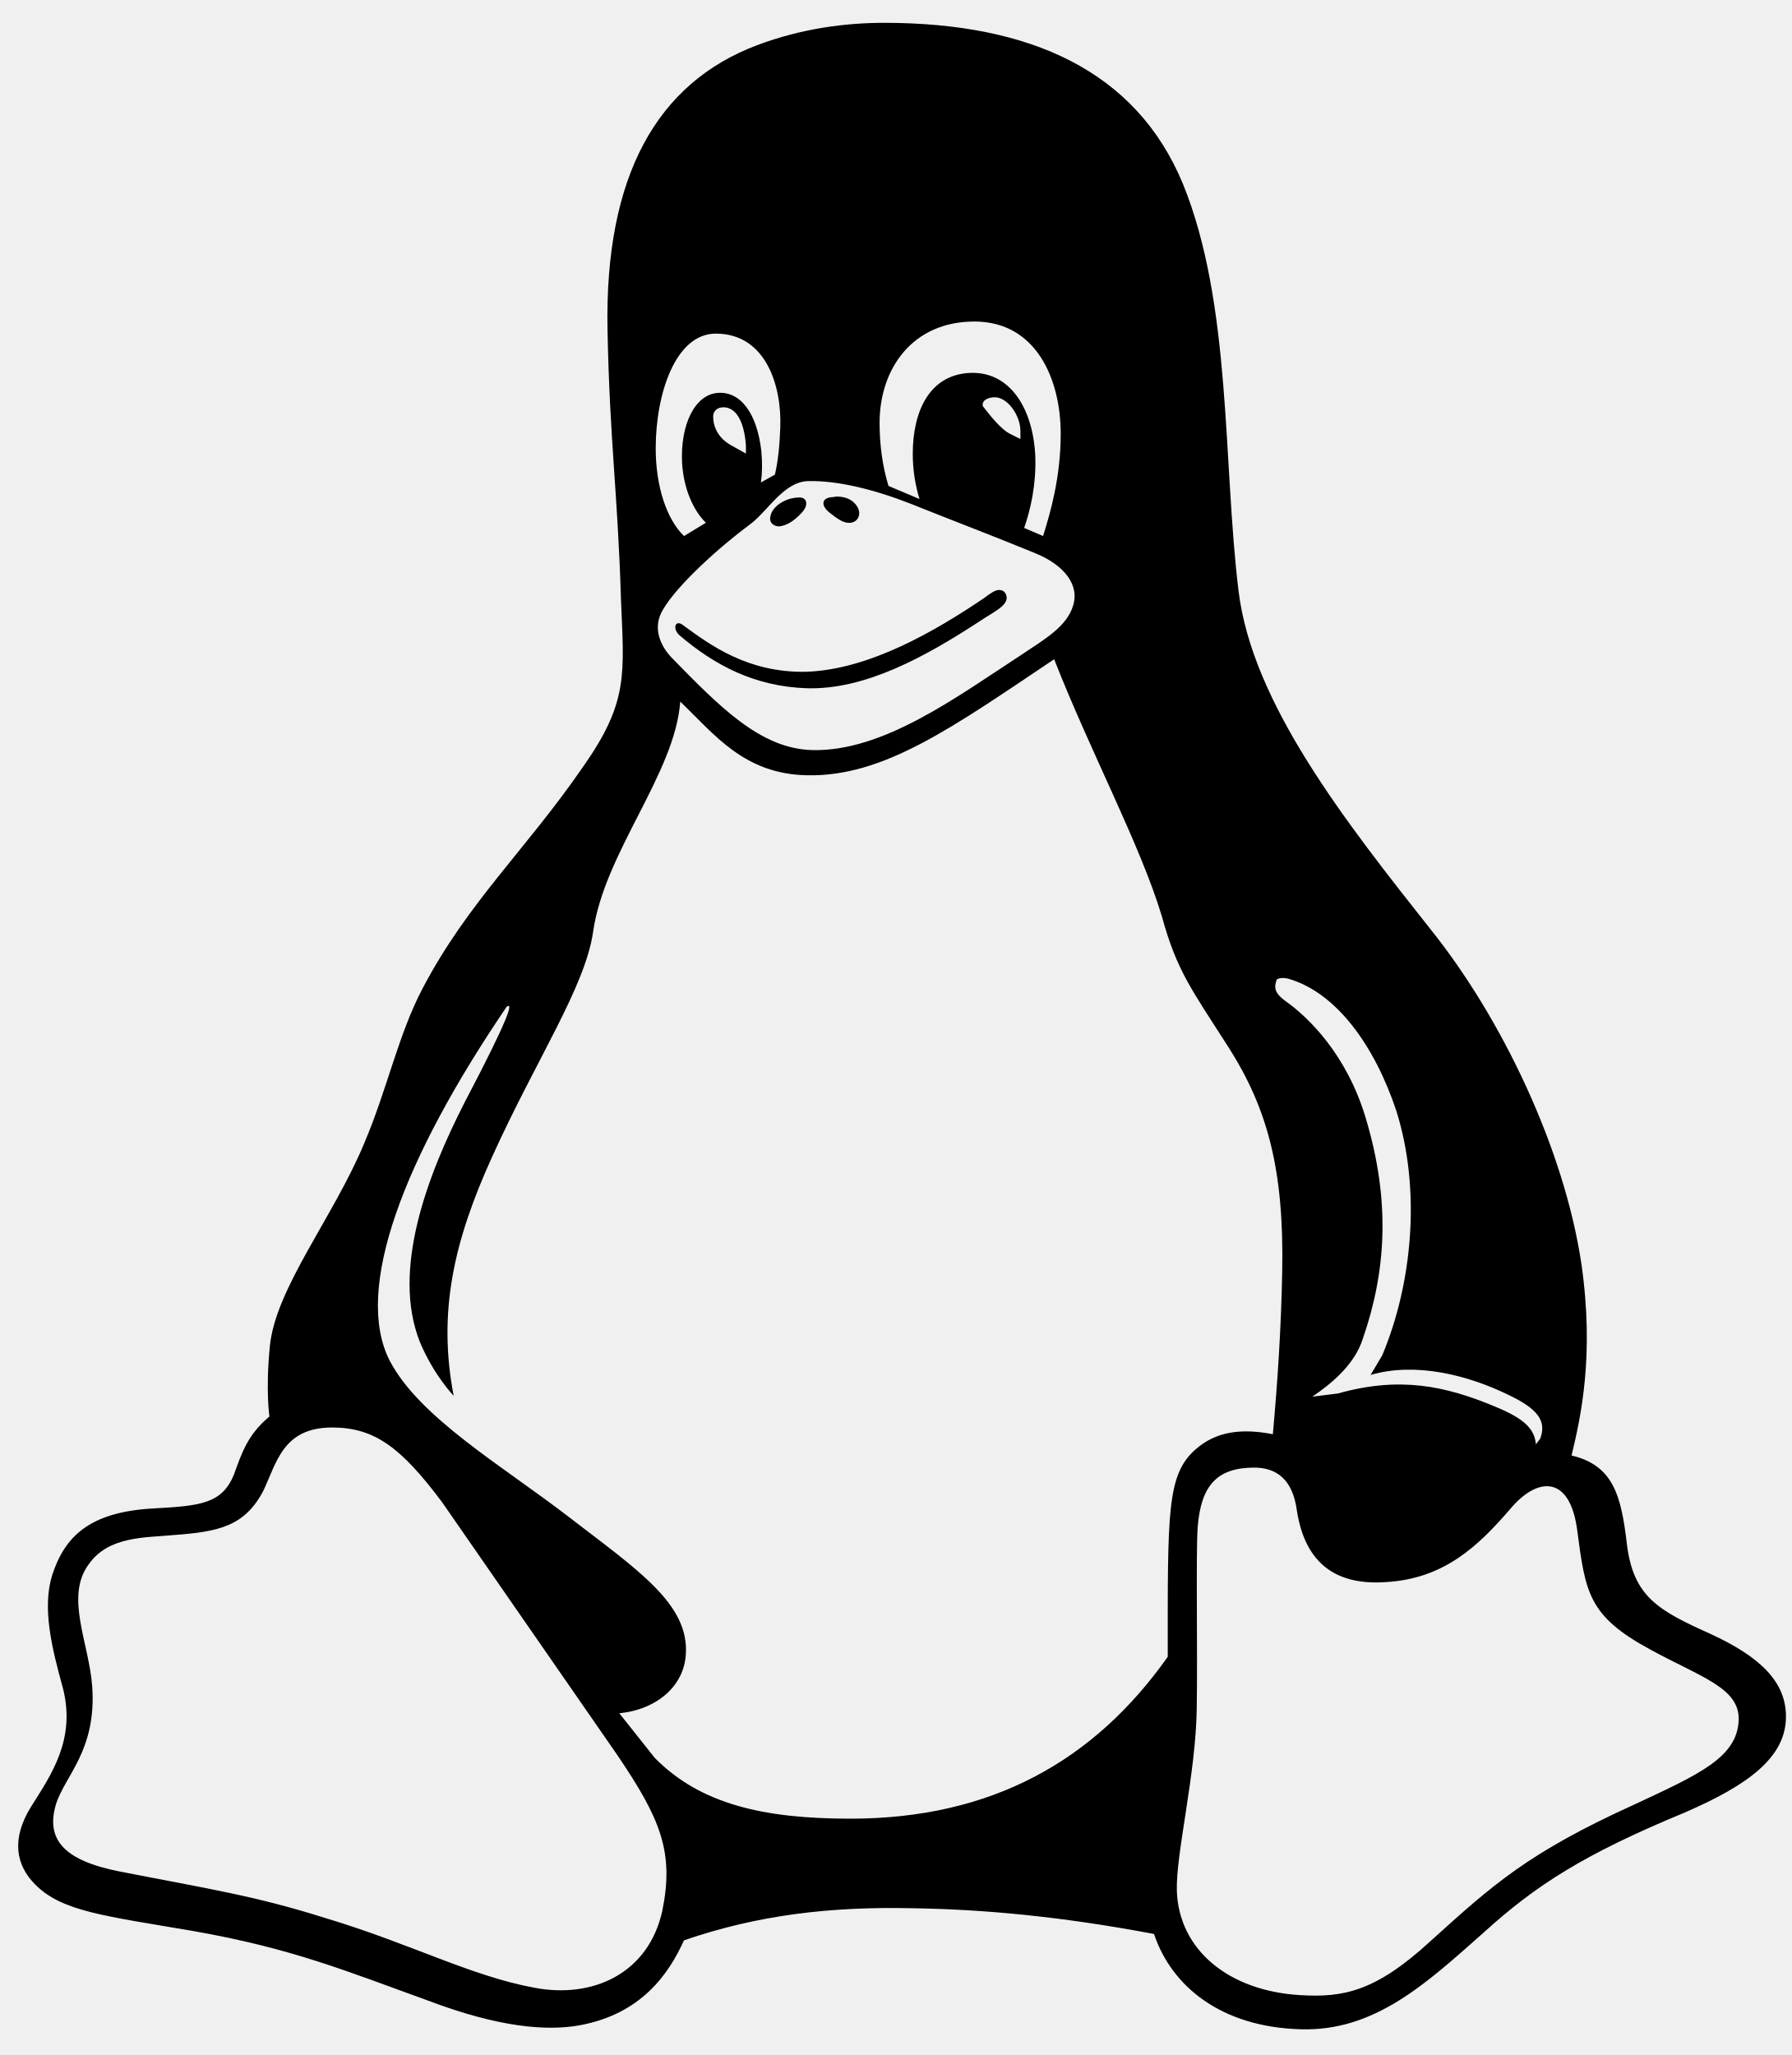
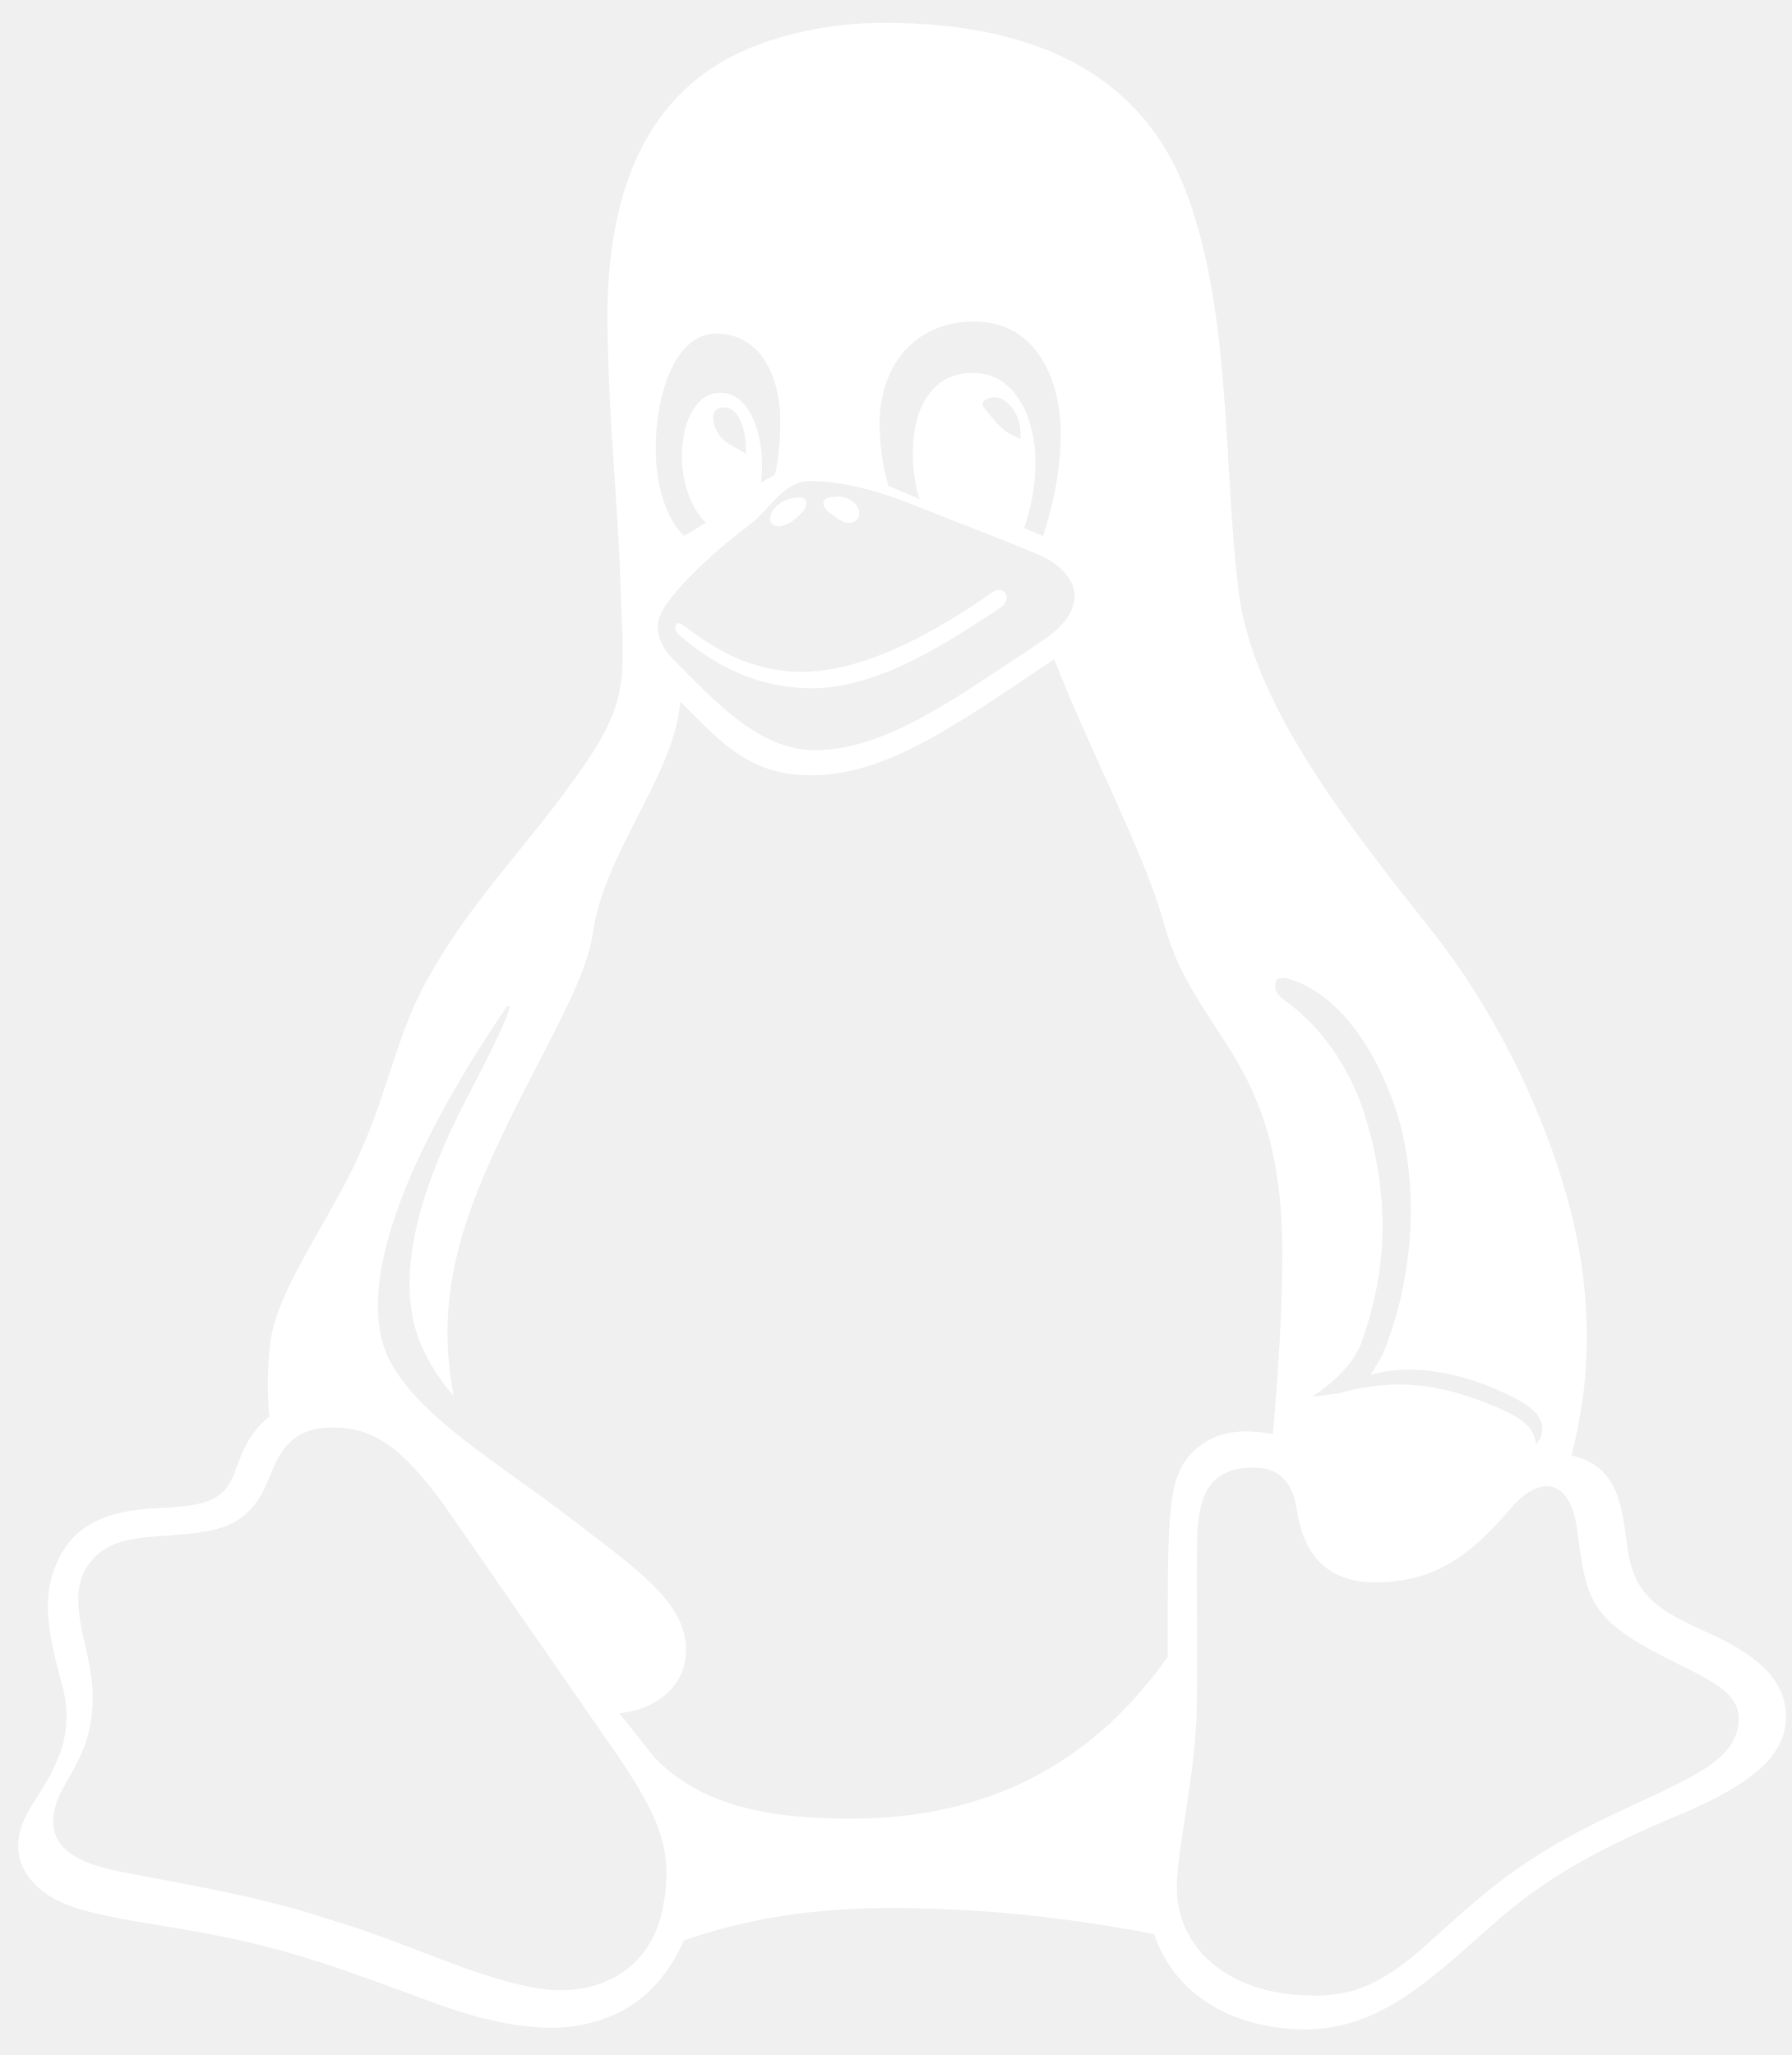
- <svg xmlns="http://www.w3.org/2000/svg" width="197" height="226" fill="none" viewBox="0 0 197 226">
-   <path d="m97.44 2.51c-4.36-0.02-9.27 0.61-14.18 2.46-10.97 4.14-16.78 14.31-16.45 31.31 0.25 12.44 1.13 17.93 1.48 29.64 0.33 8.22 0.87 11.24-4.17 18.41-6.3 9.15-12.64 14.85-17.64 24.36-2.67 5.06-3.89 11.08-6.42 17.03-3.37 8.11-9.75 15.94-10.38 22.3-0.49 4.92-0.05 7.76-0.05 7.76-2.36 1.97-3.02 3.93-3.9 6.38-1.31 3.22-3.7 3.45-8.84 3.73-7.06 0.38-9.77 3.1-11.15 7.33-1.13 3.64-0.03 8.05 1.17 12.4 1.46 5.66-1.27 9.54-3.49 13.07-2.19 3.52-1.71 6.4 0.47 8.58 2.94 2.94 7.49 3.41 17.39 5.1 10.78 1.9 16.63 4.33 25.83 7.66 7.68 2.91 13 3.38 16.7 2.69 6.67-1.25 9.7-5.55 11.41-9.33 8.07-2.78 16.06-3.73 25.13-3.53 7.87 0.12 16.39 0.91 26.56 2.83 1.95 5.82 7.44 10.23 16.1 10.48 8.16 0.26 13.82-5.02 20.18-10.66 5.72-5.19 11.02-8.6 22.1-13.18 6.88-2.99 11.12-6.02 11.12-10.55 0-3.81-2.82-6.57-8.3-9.09-5.73-2.57-8.5-4.08-9.2-9.91-0.62-5.29-1.49-8.63-6.08-9.71 1.02-4.25 2.53-11.02 1.08-21.09-1.9-12.69-8.78-27.02-16.5-36.67-9.49-11.99-19.69-24.96-21.2-37.3-1.74-14.2-0.73-31.55-6.12-44.79-5.18-12.51-16.9-17.66-32.65-17.71zm9.72 32.85c6.82 0 9.49 6.38 9.49 12.35 0 4.77-1.14 8.7-1.94 11.24l-2.08-0.89c0.73-2.09 1.31-4.74 1.23-7.75-0.2-5.33-2.77-9.5-7.19-9.3-4.41 0.2-6.29 4.15-6.29 8.9 0 1.9 0.31 3.56 0.74 4.97l-3.41-1.44c-0.65-2.13-0.98-4.48-0.98-6.92 0-5.97 3.61-11.16 10.43-11.16zm-28.44 1.33c5.53 0 7.27 5.79 7.09 10.35-0.07 2.04-0.26 3.72-0.59 5.16l-1.54 0.86c0.14-1 0.17-2.13 0.05-3.42-0.47-4.22-2.31-6.63-4.81-6.43s-4.11 3.46-3.91 7.68c0.16 2.82 1.21 5.22 2.62 6.6l-2.41 1.46c-1.93-1.87-3.11-5.51-3.11-9.64 0-5.97 2.16-12.62 6.61-12.62zm10.15 16.22c3.25-0.08 7.3 0.93 11.28 2.49 4.86 1.95 9 3.51 13.63 5.41 3.38 1.36 4.94 3.61 4.23 5.8-0.7 2.31-3.1 3.67-5.77 5.46-7.18 4.69-15.18 10.62-22.93 10.42-5.7-0.15-10.19-4.78-15.55-10.27-0.98-1.08-2.14-3.08-0.83-5.21 1.59-2.72 6.29-6.94 9.56-9.35 1.93-1.41 3.67-4.68 6.38-4.75zm27.06 19.59c4 10.22 9.49 20.44 11.85 28.29 1.64 6.02 3.33 8.12 7.28 14.32 4.41 6.88 6.15 13.7 5.95 24.68-0.12 6.33-0.5 12.02-1.03 17.94-3.37-0.66-6.26-0.36-8.57 1.73-3.09 2.78-2.99 6.93-2.99 22.45v0.3c-8.11 11.48-19.41 17.8-34.9 17.8-9.54 0-16.49-1.59-21.51-6.68l-3.9-4.91c4.2-0.43 7.11-3.05 7.31-6.46 0.4-5.58-5.37-9.35-12.89-15.15-7.25-5.59-16.42-10.9-19.69-17.2-3.95-7.8 1.49-22.13 12.87-38.88 0.81-0.62 0.2 1.33-4.6 10.48-4.1 8.01-8.1 18.48-4.92 26.41 1.53 3.65 3.7 5.88 3.7 5.88-1.77-9.22 0.02-17.02 4.24-26.3 4.83-10.68 10.24-18.68 11.1-24.75 1.25-8.73 9-17.36 9.58-25.29 3.8 3.65 7.02 7.95 13.9 8.1 8.47 0.2 16-5.24 27.22-12.76zm25.7 35.12c5.36 1.51 9.56 7.44 11.92 14.52 2.76 8.73 1.76 19.05-1.54 26.91l-1.28 2.16c4.99-1.46 10.74 0.05 15.05 2.14 3.43 1.61 4.31 2.97 3.6 4.87l-0.47 0.62c-0.15-1.52-0.98-2.7-4.4-4.11-5.59-2.35-10.6-3.38-17.38-1.48l-2.81 0.35c1.79-1.22 4.61-3.36 5.56-6.39 2.51-7.27 3.11-14.97 0.3-24.3-2.07-6.88-6.21-11-8.92-12.9-1.08-0.81-1.18-1.42-0.85-2.29 0.15-0.1 0.5-0.25 1.22-0.1zm-3.7 53.78c2.36 0 4.2 1.21 4.68 4.64 0.9 6.07 4.5 8.33 9.81 7.95 6.38-0.37 10.13-3.92 13.76-8.15 2.94-3.43 6.47-3.63 7.27 2.44 0.91 6.88 1.21 9.44 8.06 13.14 5.56 3.04 9.8 4.2 9.7 7.73-0.15 4.14-4.39 5.99-11.4 9.27-11.8 5.34-15.7 8.92-22.42 14.99-6.12 5.64-9.67 6.3-14.48 6-7.8-0.48-13.29-4.98-13.49-11.51-0.1-4.14 2.09-12.76 2.19-20.03 0.1-6.68-0.1-16.95 0.1-19.89 0.35-4.56 2.09-6.58 6.22-6.58zm-101.4-4.41c4.66 0 7.6 2.21 12.1 8.23l19.2 27.71c4.81 7.08 6.32 10.73 5.01 17.2-1.51 6.88-7.6 9.69-14.03 8.48-7.08-1.3-13.6-4.85-23.09-7.69-7.75-2.45-12.91-3.21-22.6-5.11-6.09-1.21-8.09-3.5-6.98-7.34 1-3.23 4.5-5.94 4-13.02-0.35-4.75-3.01-9.84-0.4-13.39 2.17-3.14 6.21-2.94 9.34-3.24 4.96-0.37 7.82-0.94 9.89-4.89 1.46-3.09 2.16-6.94 7.56-6.94zm72.87-113.3c1.41 0 2.82 1.99 2.82 3.73v0.86l-1.21-0.6c-0.88-0.47-1.98-1.78-2.91-2.99-0.2-0.61 0.51-1 1.3-1zm-29.85 1.1c1.38 0 2.28 1.51 2.48 4.17v0.92l-1.79-1c-1-0.6-1.81-1.67-1.81-3.08 0-0.61 0.48-1.01 1.12-1.01zm12.46 9.82c0.76 0 1.44 0.2 1.94 0.7 0.98 0.98 0.5 2.08-0.4 2.18-0.81 0.1-1.52-0.5-2.32-1.11-1-0.8-0.93-1.7 0.48-1.72 0.1-0.03 0.2-0.05 0.3-0.05zm-4.08 0.1c0.81 0 1.01 0.8 0.3 1.61-0.9 1-1.71 1.47-2.52 1.57-0.7 0-1.17-0.47-0.97-1.17 0.2-1.01 1.61-2.01 3.19-2.01zm21.9 10.17c0.5 0 0.8 0.25 0.88 0.81 0.05 1-1.64 1.71-2.95 2.62-6.02 3.93-12.62 7.58-19.07 7.38-5.66-0.2-10.06-2.49-13.96-5.82-0.8-0.7-0.5-1.81 0.4-1.11 3 2.2 7.1 5.22 13.45 5.12 7.06-0.2 14.46-4.61 19.62-8.09 0.63-0.47 1.2-0.89 1.63-0.91z" fill="#000" />
+ <svg xmlns="http://www.w3.org/2000/svg" width="197" height="226" fill="none" viewBox="0 0 197 226" version="1.1" id="svg1">
+   <defs id="defs1" />
+   <path d="m97.44 2.51c-4.36-0.02-9.27 0.61-14.18 2.46-10.97 4.14-16.78 14.31-16.45 31.31 0.25 12.44 1.13 17.93 1.48 29.64 0.33 8.22 0.87 11.24-4.17 18.41-6.3 9.15-12.64 14.85-17.64 24.36-2.67 5.06-3.89 11.08-6.42 17.03-3.37 8.11-9.75 15.94-10.38 22.3-0.49 4.92-0.05 7.76-0.05 7.76-2.36 1.97-3.02 3.93-3.9 6.38-1.31 3.22-3.7 3.45-8.84 3.73-7.06 0.38-9.77 3.1-11.15 7.33-1.13 3.64-0.03 8.05 1.17 12.4 1.46 5.66-1.27 9.54-3.49 13.07-2.19 3.52-1.71 6.4 0.47 8.58 2.94 2.94 7.49 3.41 17.39 5.1 10.78 1.9 16.63 4.33 25.83 7.66 7.68 2.91 13 3.38 16.7 2.69 6.67-1.25 9.7-5.55 11.41-9.33 8.07-2.78 16.06-3.73 25.13-3.53 7.87 0.12 16.39 0.91 26.56 2.83 1.95 5.82 7.44 10.23 16.1 10.48 8.16 0.26 13.82-5.02 20.18-10.66 5.72-5.19 11.02-8.6 22.1-13.18 6.88-2.99 11.12-6.02 11.12-10.55 0-3.81-2.82-6.57-8.3-9.09-5.73-2.57-8.5-4.08-9.2-9.91-0.62-5.29-1.49-8.63-6.08-9.71 1.02-4.25 2.53-11.02 1.08-21.09-1.9-12.69-8.78-27.02-16.5-36.67-9.49-11.99-19.69-24.96-21.2-37.3-1.74-14.2-0.73-31.55-6.12-44.79-5.18-12.51-16.9-17.66-32.65-17.71zm9.72 32.85c6.82 0 9.49 6.38 9.49 12.35 0 4.77-1.14 8.7-1.94 11.24l-2.08-0.89c0.73-2.09 1.31-4.74 1.23-7.75-0.2-5.33-2.77-9.5-7.19-9.3-4.41 0.2-6.29 4.15-6.29 8.9 0 1.9 0.31 3.56 0.74 4.97l-3.41-1.44c-0.65-2.13-0.98-4.48-0.98-6.92 0-5.97 3.61-11.16 10.43-11.16zm-28.44 1.33c5.53 0 7.27 5.79 7.09 10.35-0.07 2.04-0.26 3.72-0.59 5.16l-1.54 0.86c0.14-1 0.17-2.13 0.05-3.42-0.47-4.22-2.31-6.63-4.81-6.43s-4.11 3.46-3.91 7.68c0.16 2.82 1.21 5.22 2.62 6.6l-2.41 1.46c-1.93-1.87-3.11-5.51-3.11-9.64 0-5.97 2.16-12.62 6.61-12.62zm10.15 16.22c3.25-0.08 7.3 0.93 11.28 2.49 4.86 1.95 9 3.51 13.63 5.41 3.38 1.36 4.94 3.61 4.23 5.8-0.7 2.31-3.1 3.67-5.77 5.46-7.18 4.69-15.18 10.62-22.93 10.42-5.7-0.15-10.19-4.78-15.55-10.27-0.98-1.08-2.14-3.08-0.83-5.21 1.59-2.72 6.29-6.94 9.56-9.35 1.93-1.41 3.67-4.68 6.38-4.75zm27.06 19.59c4 10.22 9.49 20.44 11.85 28.29 1.64 6.02 3.33 8.12 7.28 14.32 4.41 6.88 6.15 13.7 5.95 24.68-0.12 6.33-0.5 12.02-1.03 17.94-3.37-0.66-6.26-0.36-8.57 1.73-3.09 2.78-2.99 6.93-2.99 22.45v0.3c-8.11 11.48-19.41 17.8-34.9 17.8-9.54 0-16.49-1.59-21.51-6.68l-3.9-4.91c4.2-0.43 7.11-3.05 7.31-6.46 0.4-5.58-5.37-9.35-12.89-15.15-7.25-5.59-16.42-10.9-19.69-17.2-3.95-7.8 1.49-22.13 12.87-38.88 0.81-0.62 0.2 1.33-4.6 10.48-4.1 8.01-8.1 18.48-4.92 26.41 1.53 3.65 3.7 5.88 3.7 5.88-1.77-9.22 0.02-17.02 4.24-26.3 4.83-10.68 10.24-18.68 11.1-24.75 1.25-8.73 9-17.36 9.58-25.29 3.8 3.65 7.02 7.95 13.9 8.1 8.47 0.2 16-5.24 27.22-12.76zm25.7 35.12c5.36 1.51 9.56 7.44 11.92 14.52 2.76 8.73 1.76 19.05-1.54 26.91l-1.28 2.16c4.99-1.46 10.74 0.05 15.05 2.14 3.43 1.61 4.31 2.97 3.6 4.87l-0.47 0.62c-0.15-1.52-0.98-2.7-4.4-4.11-5.59-2.35-10.6-3.38-17.38-1.48l-2.81 0.35c1.79-1.22 4.61-3.36 5.56-6.39 2.51-7.27 3.11-14.97 0.3-24.3-2.07-6.88-6.21-11-8.92-12.9-1.08-0.81-1.18-1.42-0.85-2.29 0.15-0.1 0.5-0.25 1.22-0.1zm-3.7 53.78c2.36 0 4.2 1.21 4.68 4.64 0.9 6.07 4.5 8.33 9.81 7.95 6.38-0.37 10.13-3.92 13.76-8.15 2.94-3.43 6.47-3.63 7.27 2.44 0.91 6.88 1.21 9.44 8.06 13.14 5.56 3.04 9.8 4.2 9.7 7.73-0.15 4.14-4.39 5.99-11.4 9.27-11.8 5.34-15.7 8.92-22.42 14.99-6.12 5.64-9.67 6.3-14.48 6-7.8-0.48-13.29-4.98-13.49-11.51-0.1-4.14 2.09-12.76 2.19-20.03 0.1-6.68-0.1-16.95 0.1-19.89 0.35-4.56 2.09-6.58 6.22-6.58zm-101.4-4.41c4.66 0 7.6 2.21 12.1 8.23l19.2 27.71c4.81 7.08 6.32 10.73 5.01 17.2-1.51 6.88-7.6 9.69-14.03 8.48-7.08-1.3-13.6-4.85-23.09-7.69-7.75-2.45-12.91-3.21-22.6-5.11-6.09-1.21-8.09-3.5-6.98-7.34 1-3.23 4.5-5.94 4-13.02-0.35-4.75-3.01-9.84-0.4-13.39 2.17-3.14 6.21-2.94 9.34-3.24 4.96-0.37 7.82-0.94 9.89-4.89 1.46-3.09 2.16-6.94 7.56-6.94zm72.87-113.3c1.41 0 2.82 1.99 2.82 3.73v0.86l-1.21-0.6c-0.88-0.47-1.98-1.78-2.91-2.99-0.2-0.61 0.51-1 1.3-1zm-29.85 1.1c1.38 0 2.28 1.51 2.48 4.17v0.92l-1.79-1c-1-0.6-1.81-1.67-1.81-3.08 0-0.61 0.48-1.01 1.12-1.01zm12.46 9.82c0.76 0 1.44 0.2 1.94 0.7 0.98 0.98 0.5 2.08-0.4 2.18-0.81 0.1-1.52-0.5-2.32-1.11-1-0.8-0.93-1.7 0.48-1.72 0.1-0.03 0.2-0.05 0.3-0.05zm-4.08 0.1c0.81 0 1.01 0.8 0.3 1.61-0.9 1-1.71 1.47-2.52 1.57-0.7 0-1.17-0.47-0.97-1.17 0.2-1.01 1.61-2.01 3.19-2.01zm21.9 10.17c0.5 0 0.8 0.25 0.88 0.81 0.05 1-1.64 1.71-2.95 2.62-6.02 3.93-12.62 7.58-19.07 7.38-5.66-0.2-10.06-2.49-13.96-5.82-0.8-0.7-0.5-1.81 0.4-1.11 3 2.2 7.1 5.22 13.45 5.12 7.06-0.2 14.46-4.61 19.62-8.09 0.63-0.47 1.2-0.89 1.63-0.91z" fill="#000" id="path1" style="fill:#ffffff" />
</svg>
